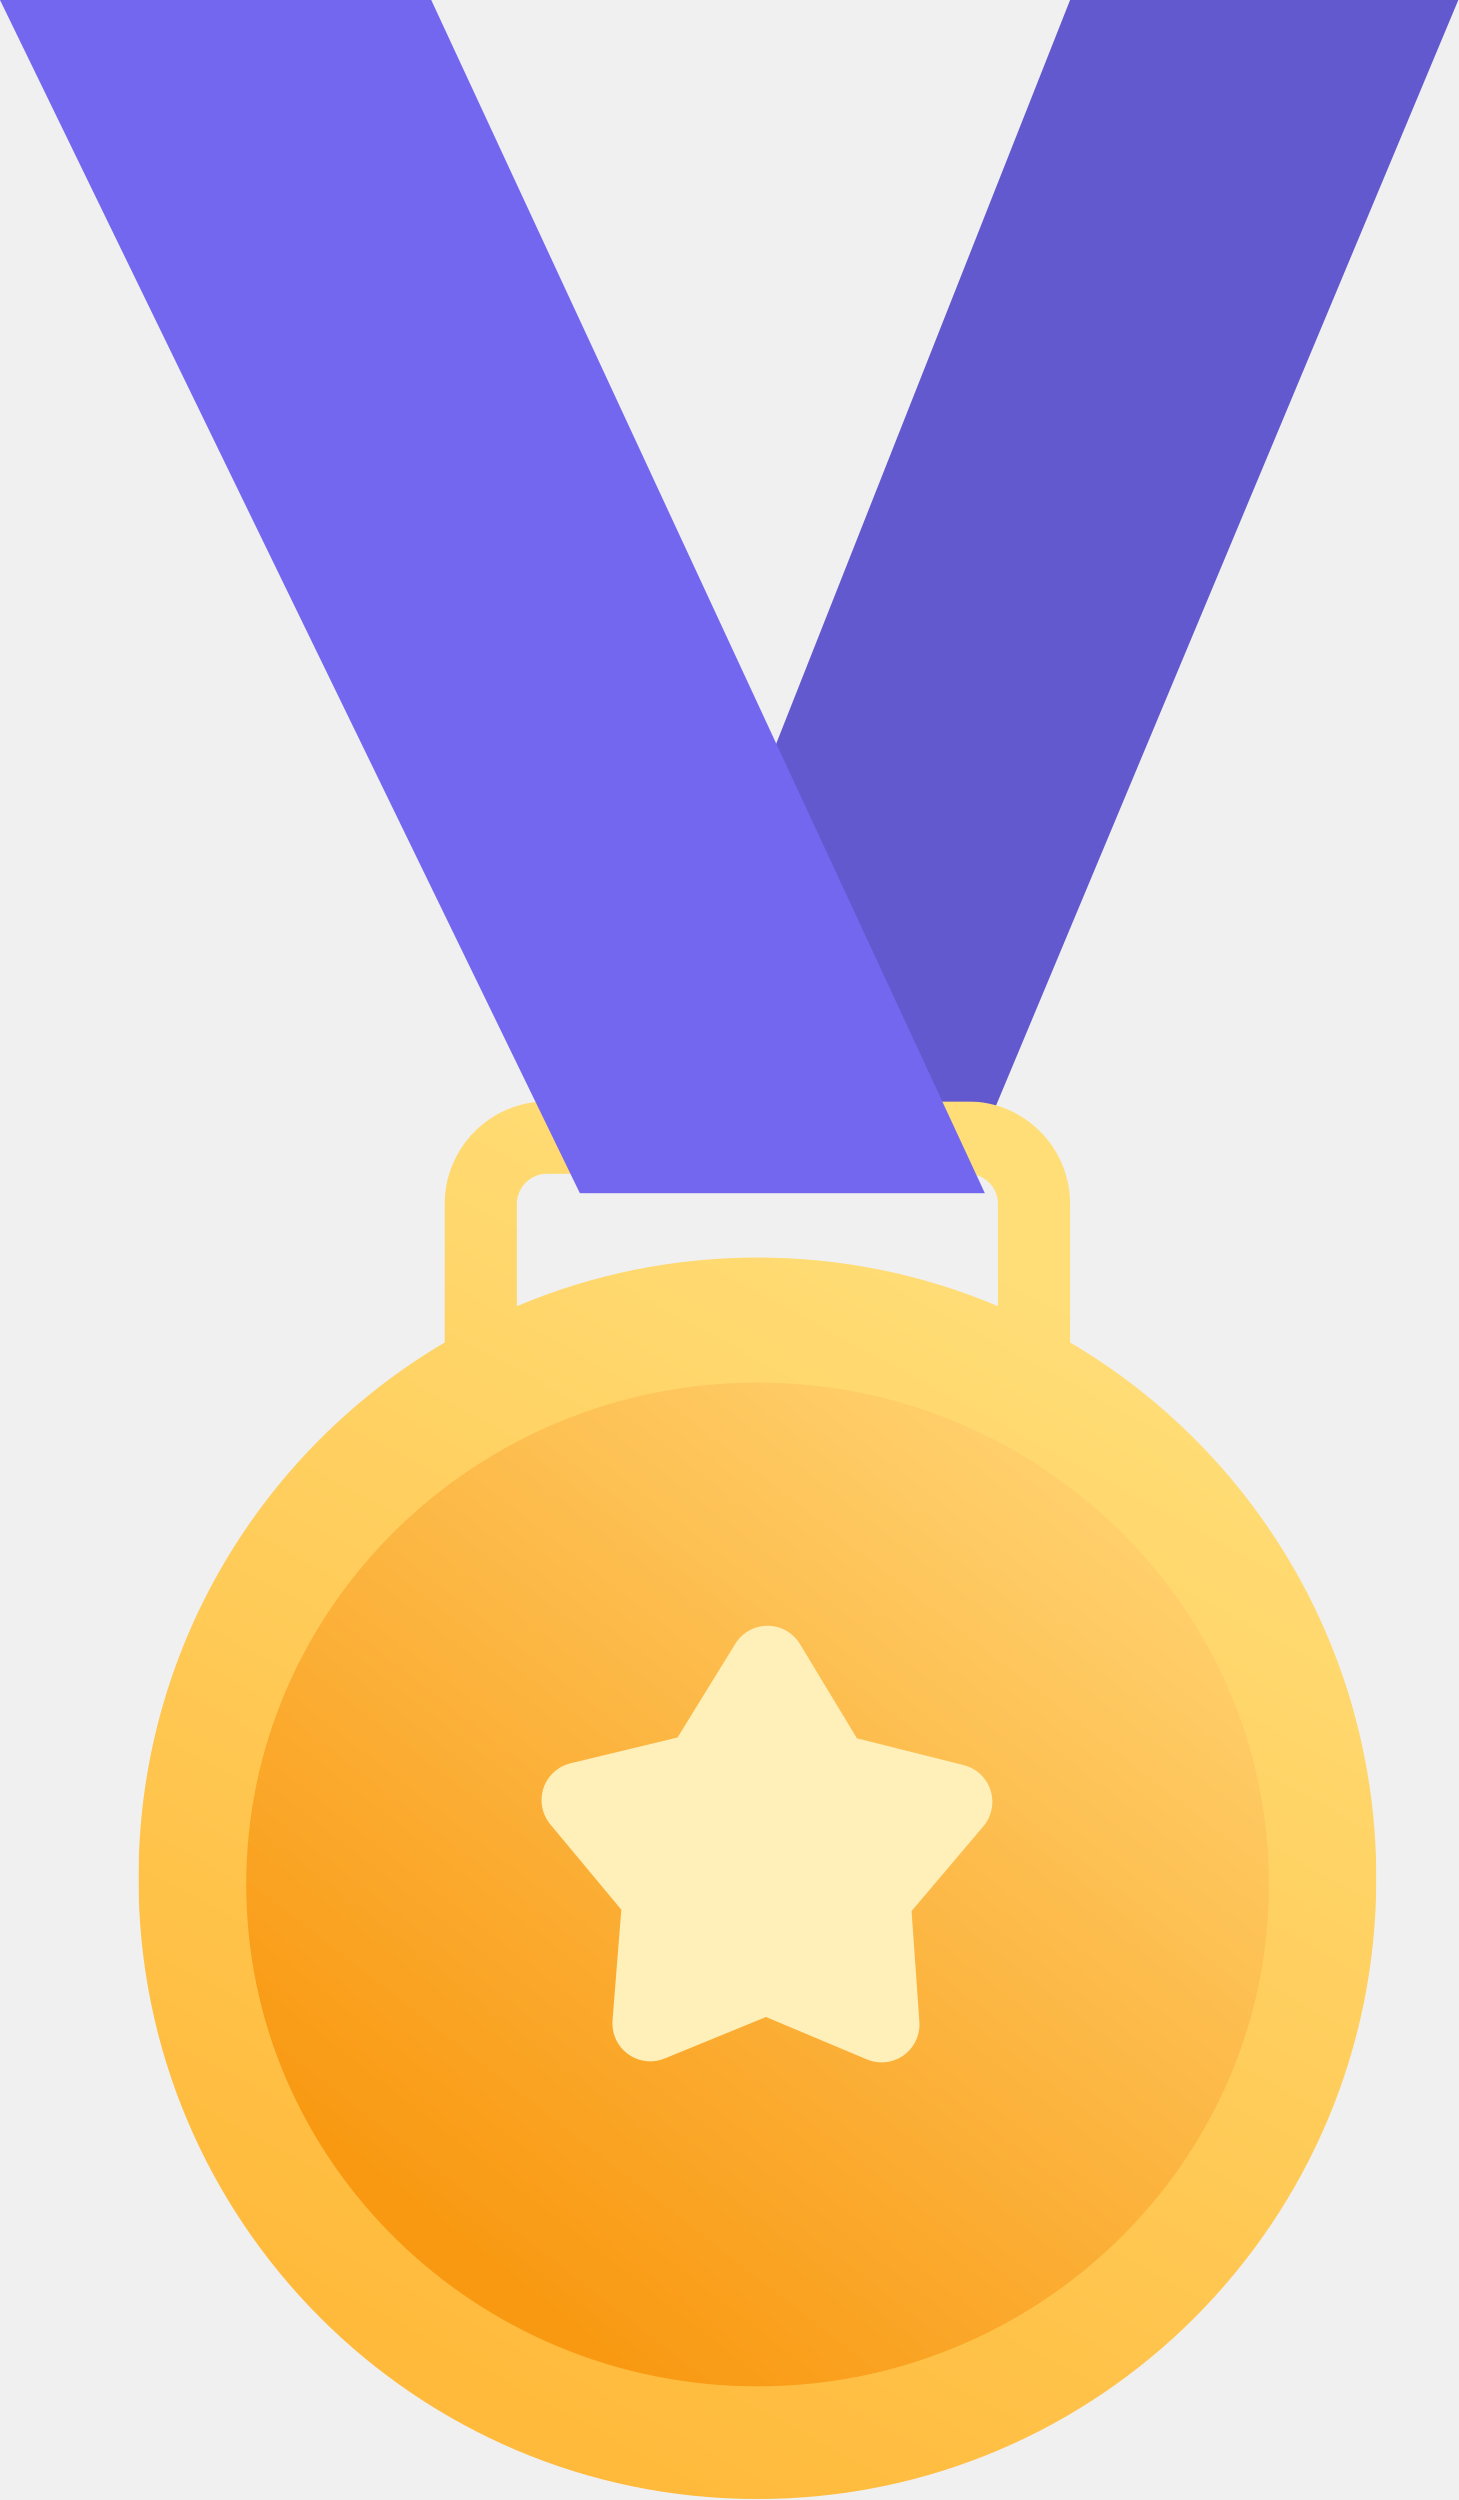
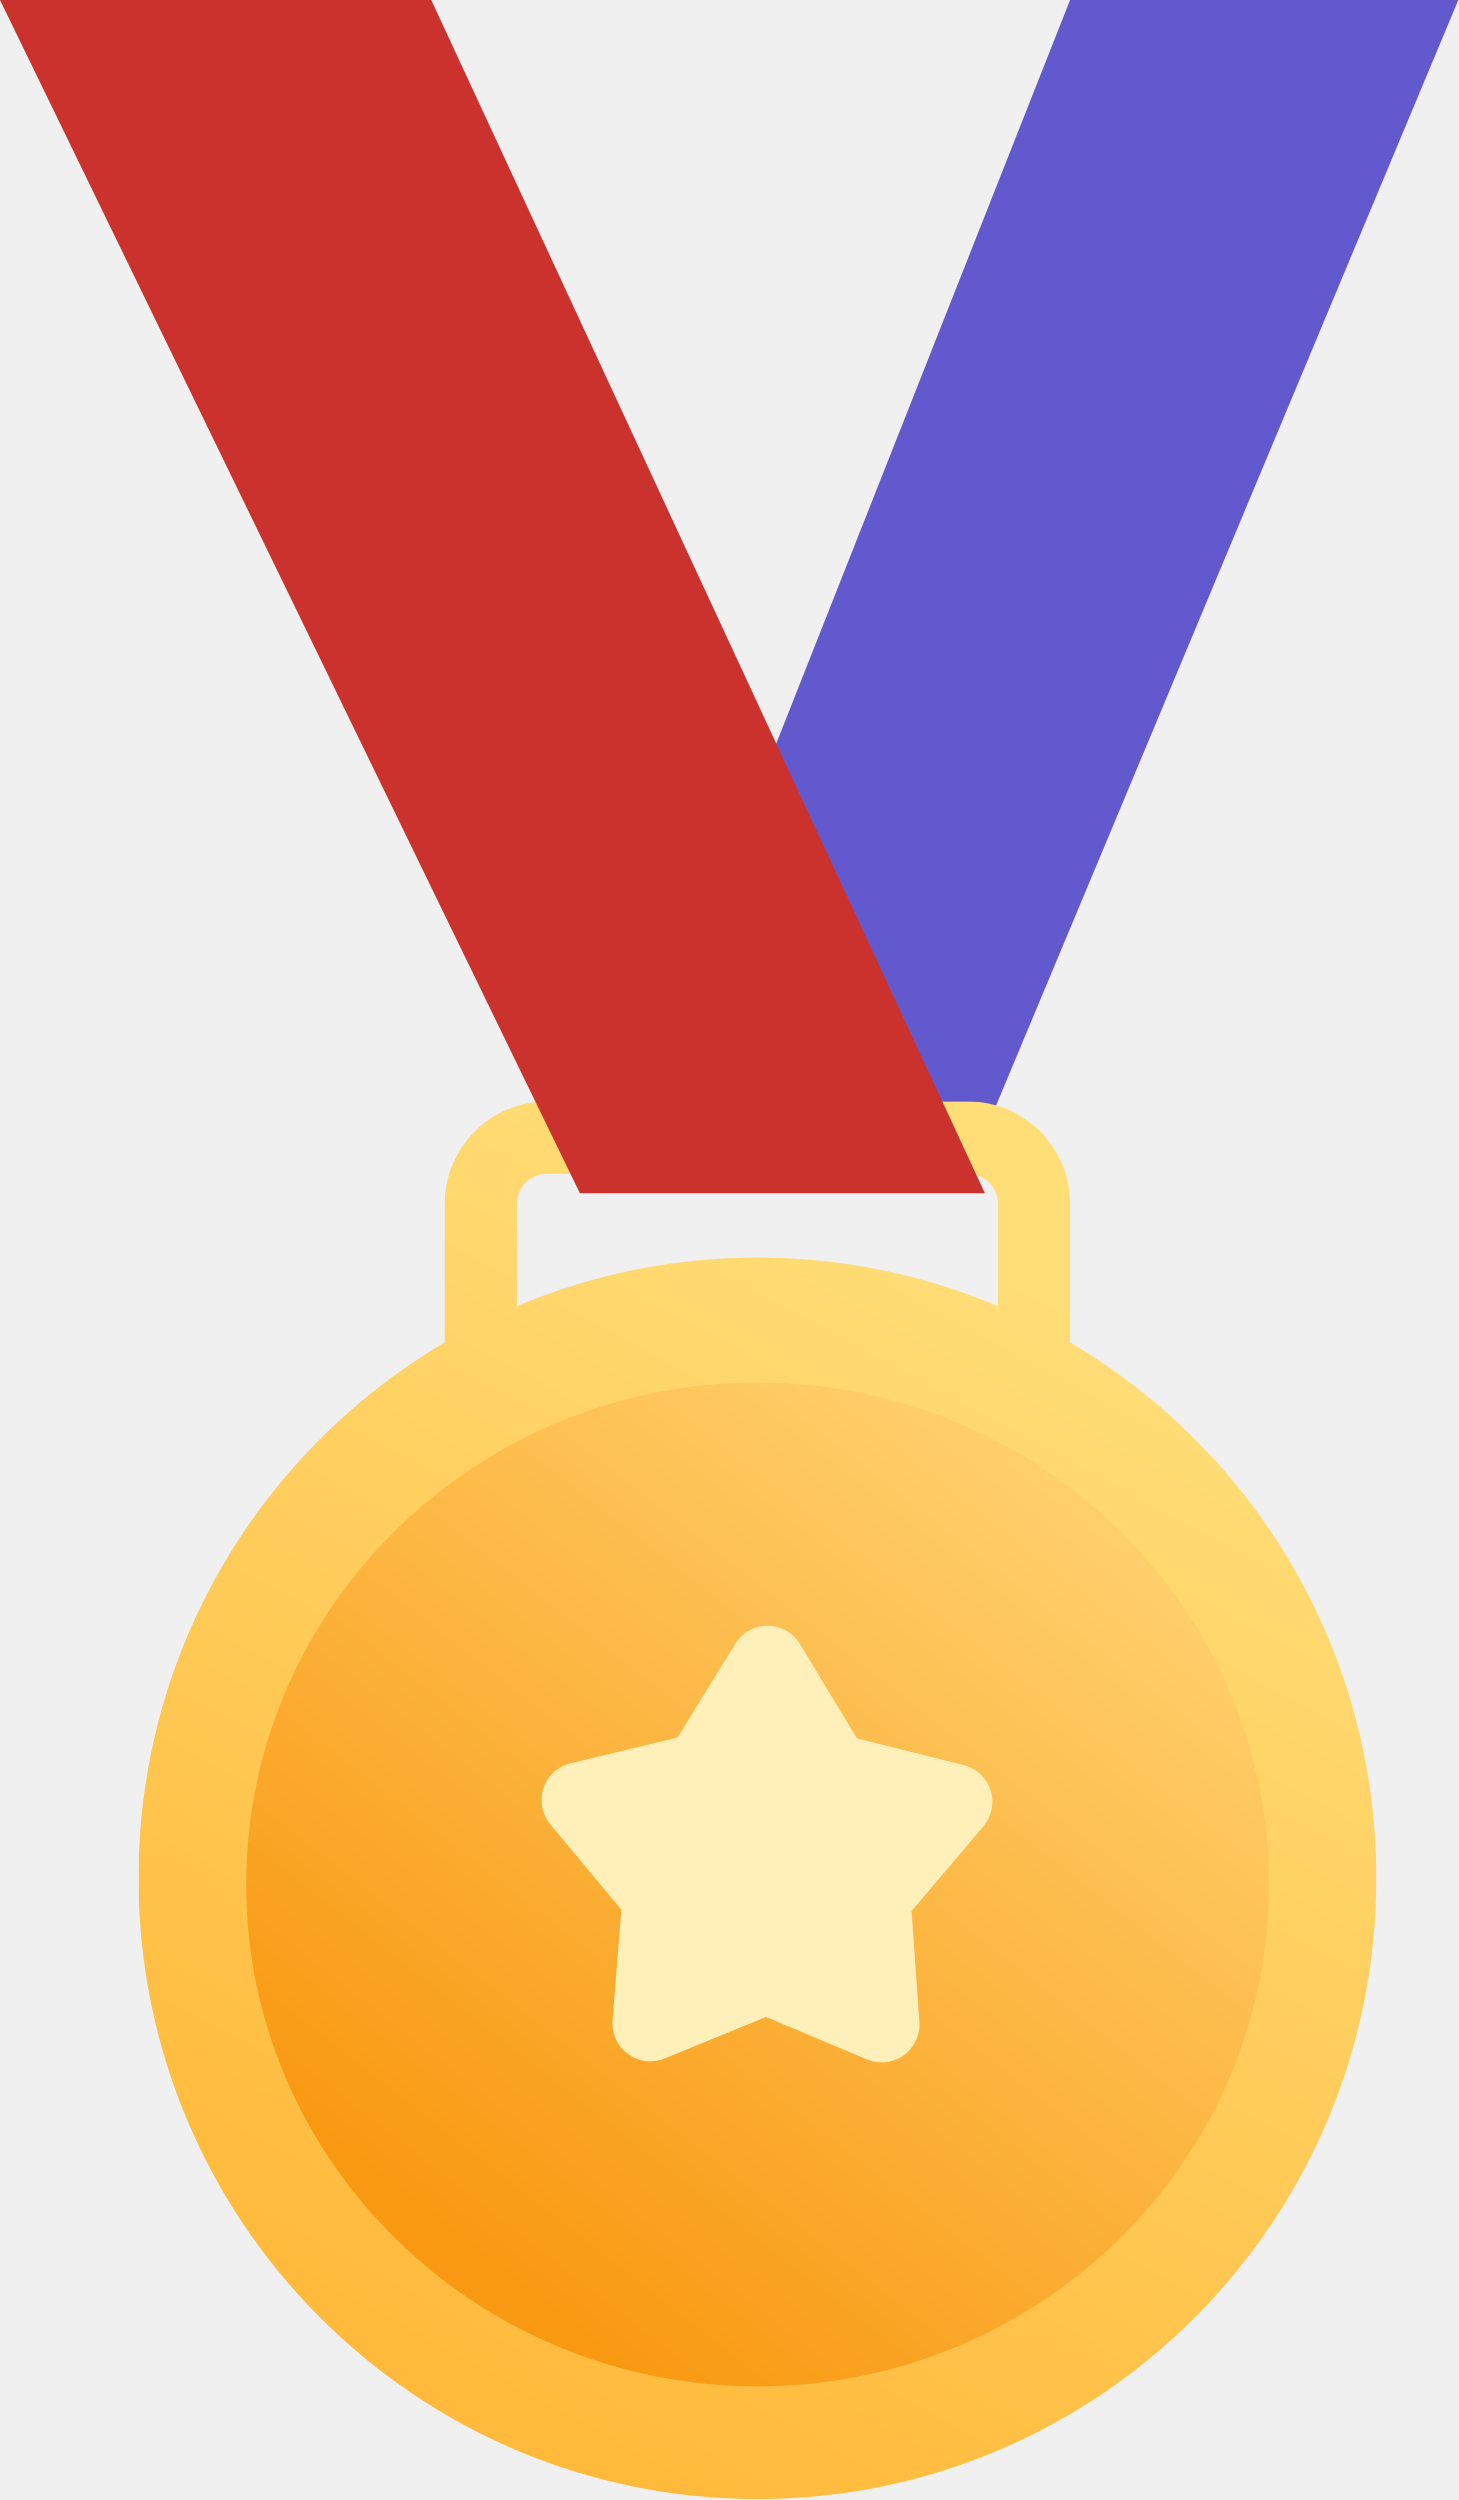
<svg xmlns="http://www.w3.org/2000/svg" xmlns:xlink="http://www.w3.org/1999/xlink" width="77px" height="132px" viewBox="0 0 77 132" version="1.1">
  <defs>
    <polygon id="path-1" points="0.312 0.155 65.67 0.155 65.67 73.949 0.312 73.949" />
    <linearGradient x1="74.194%" y1="12.412%" x2="34.456%" y2="95.336%" id="linearGradient-3">
      <stop stop-color="#FFDE78" offset="0%" />
      <stop stop-color="#FFBA3B" offset="100%" />
    </linearGradient>
    <linearGradient x1="84.444%" y1="12.871%" x2="24.603%" y2="88.537%" id="linearGradient-4">
      <stop stop-color="#FFD06D" offset="0%" />
      <stop stop-color="#F99912" offset="100%" />
    </linearGradient>
  </defs>
  <g id="⚙️-Symbols" stroke="none" stroke-width="1" fill="none" fillRule="evenodd">
    <g id="28)-Widgets/1)-Advanced/Congratulations" transform="translate(-236, 0)">
      <g id="Badge" transform="translate(236, 0)">
        <polygon id="Fill-1" fill="#6359CF" points="56.5 0 32 62 51.075 62 77 0" />
        <g id="Group-4" transform="translate(7, 58)">
          <mask id="mask-2" fill="white">
            <use xlink:href="#path-1" />
          </mask>
          <g id="Clip-3" />
          <path d="M20.291,10.966 L20.291,5.568 C20.291,4.691 21.003,3.976 21.879,3.976 L44.103,3.976 C44.978,3.976 45.691,4.691 45.691,5.568 L45.691,10.966 C41.787,9.312 37.495,8.398 32.991,8.398 C28.487,8.398 24.195,9.312 20.291,10.966 M49.501,12.883 L49.501,5.568 C49.501,2.583 47.079,0.155 44.103,0.155 L21.879,0.155 C18.902,0.155 16.481,2.583 16.481,5.568 L16.481,12.883 C6.808,18.574 0.312,29.113 0.312,41.174 C0.312,59.275 14.943,73.949 32.991,73.949 C51.039,73.949 65.67,59.275 65.67,41.174 C65.67,29.113 59.175,18.574 49.501,12.883" id="Fill-2" fill="url(#linearGradient-3)" mask="url(#mask-2)" />
        </g>
        <path d="M40,126 C25.111,126 13,114.113 13,99.5 C13,84.887 25.111,73 40,73 C54.888,73 67,84.887 67,99.5 C67,114.113 54.888,126 40,126" id="Fill-5" fill="url(#linearGradient-4)" />
        <path d="M45.772,108.738 L40.443,106.497 L40.443,106.497 L35.094,108.689 C34.072,109.108 32.903,108.619 32.485,107.597 C32.366,107.307 32.317,106.993 32.341,106.68 L32.806,100.833 L32.806,100.833 L29.055,96.325 C28.349,95.476 28.464,94.214 29.314,93.508 C29.549,93.312 29.826,93.173 30.124,93.101 L35.774,91.739 L35.774,91.739 L38.825,86.79 C39.404,85.85 40.637,85.558 41.577,86.137 C41.848,86.304 42.075,86.533 42.239,86.806 L45.245,91.783 L45.245,91.783 L50.883,93.197 C51.955,93.466 52.605,94.552 52.337,95.624 C52.262,95.921 52.12,96.197 51.922,96.43 L48.131,100.904 L48.131,100.904 L48.543,106.755 C48.62,107.856 47.79,108.812 46.688,108.89 C46.375,108.912 46.061,108.86 45.772,108.738 Z" id="Fill-105" fill="#FFEFB9" />
-         <polygon id="Fill-116" fill="#7367F0" points="1.5262791e-13 0 22.769 0 52 63 30.617 63" />
+         <polygon id="Fill-116" fill="#cc322d" points="1.5262791e-13 0 22.769 0 52 63 30.617 63" />
      </g>
    </g>
  </g>
</svg>
